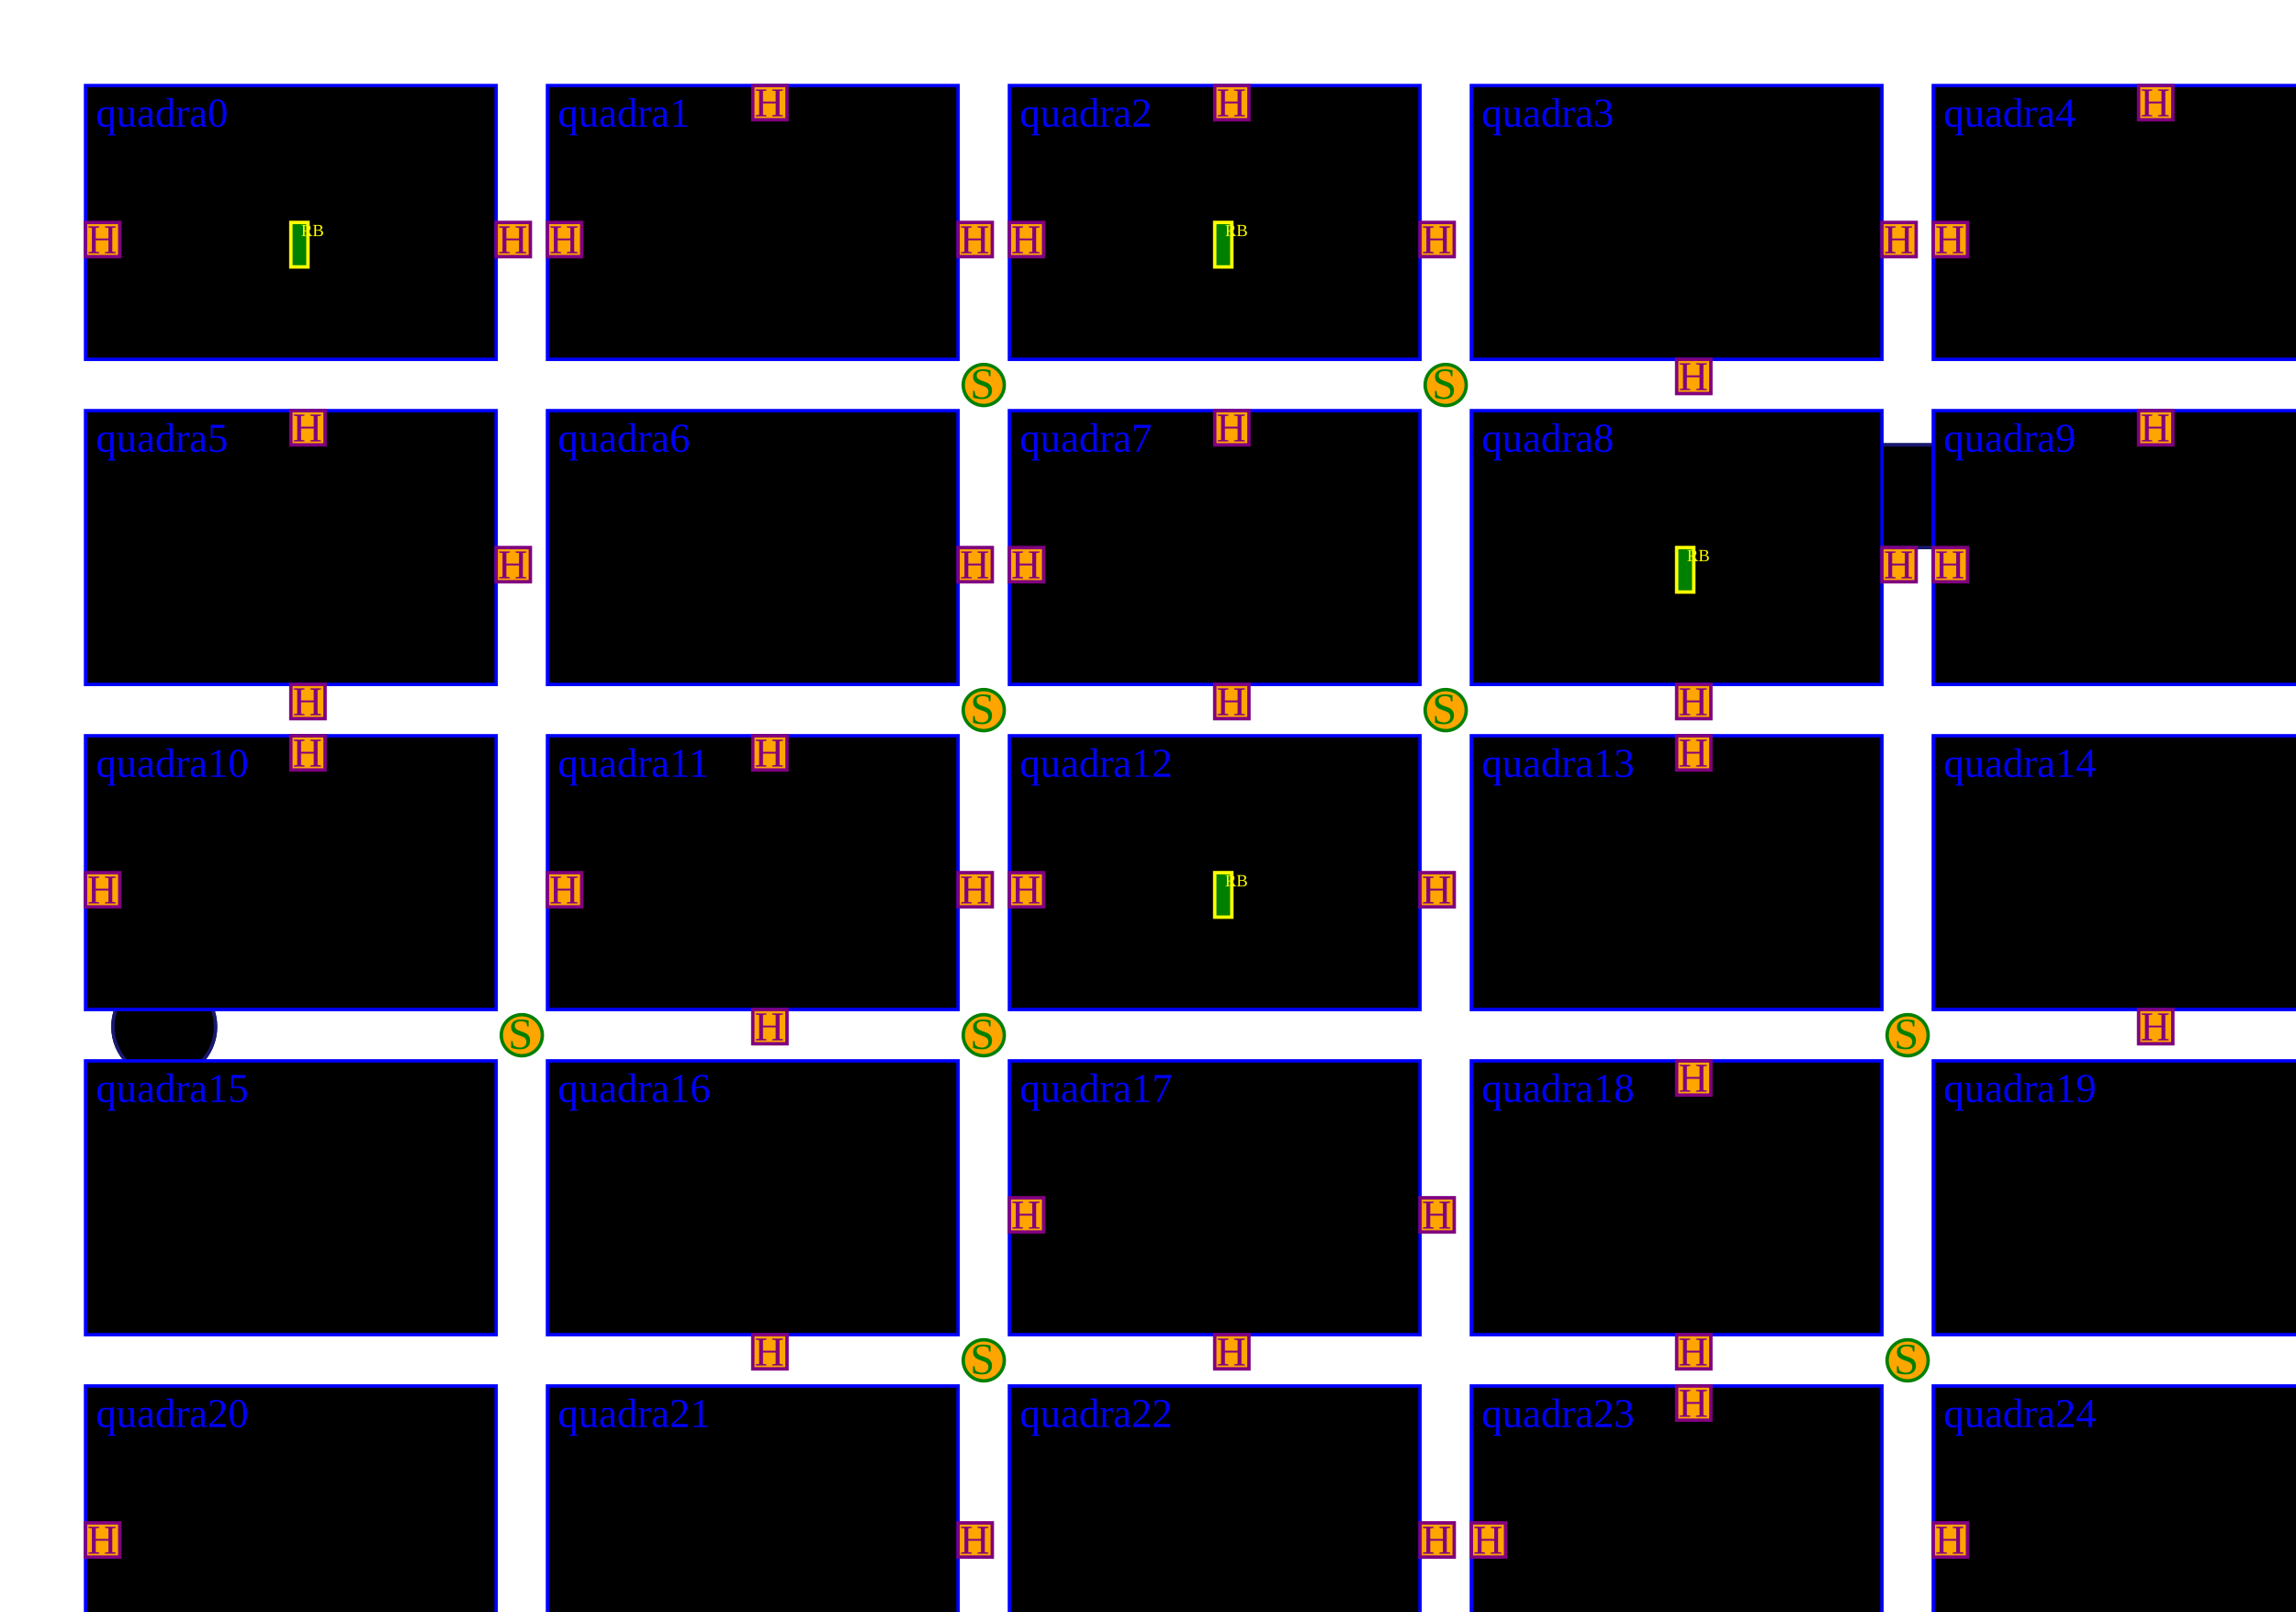
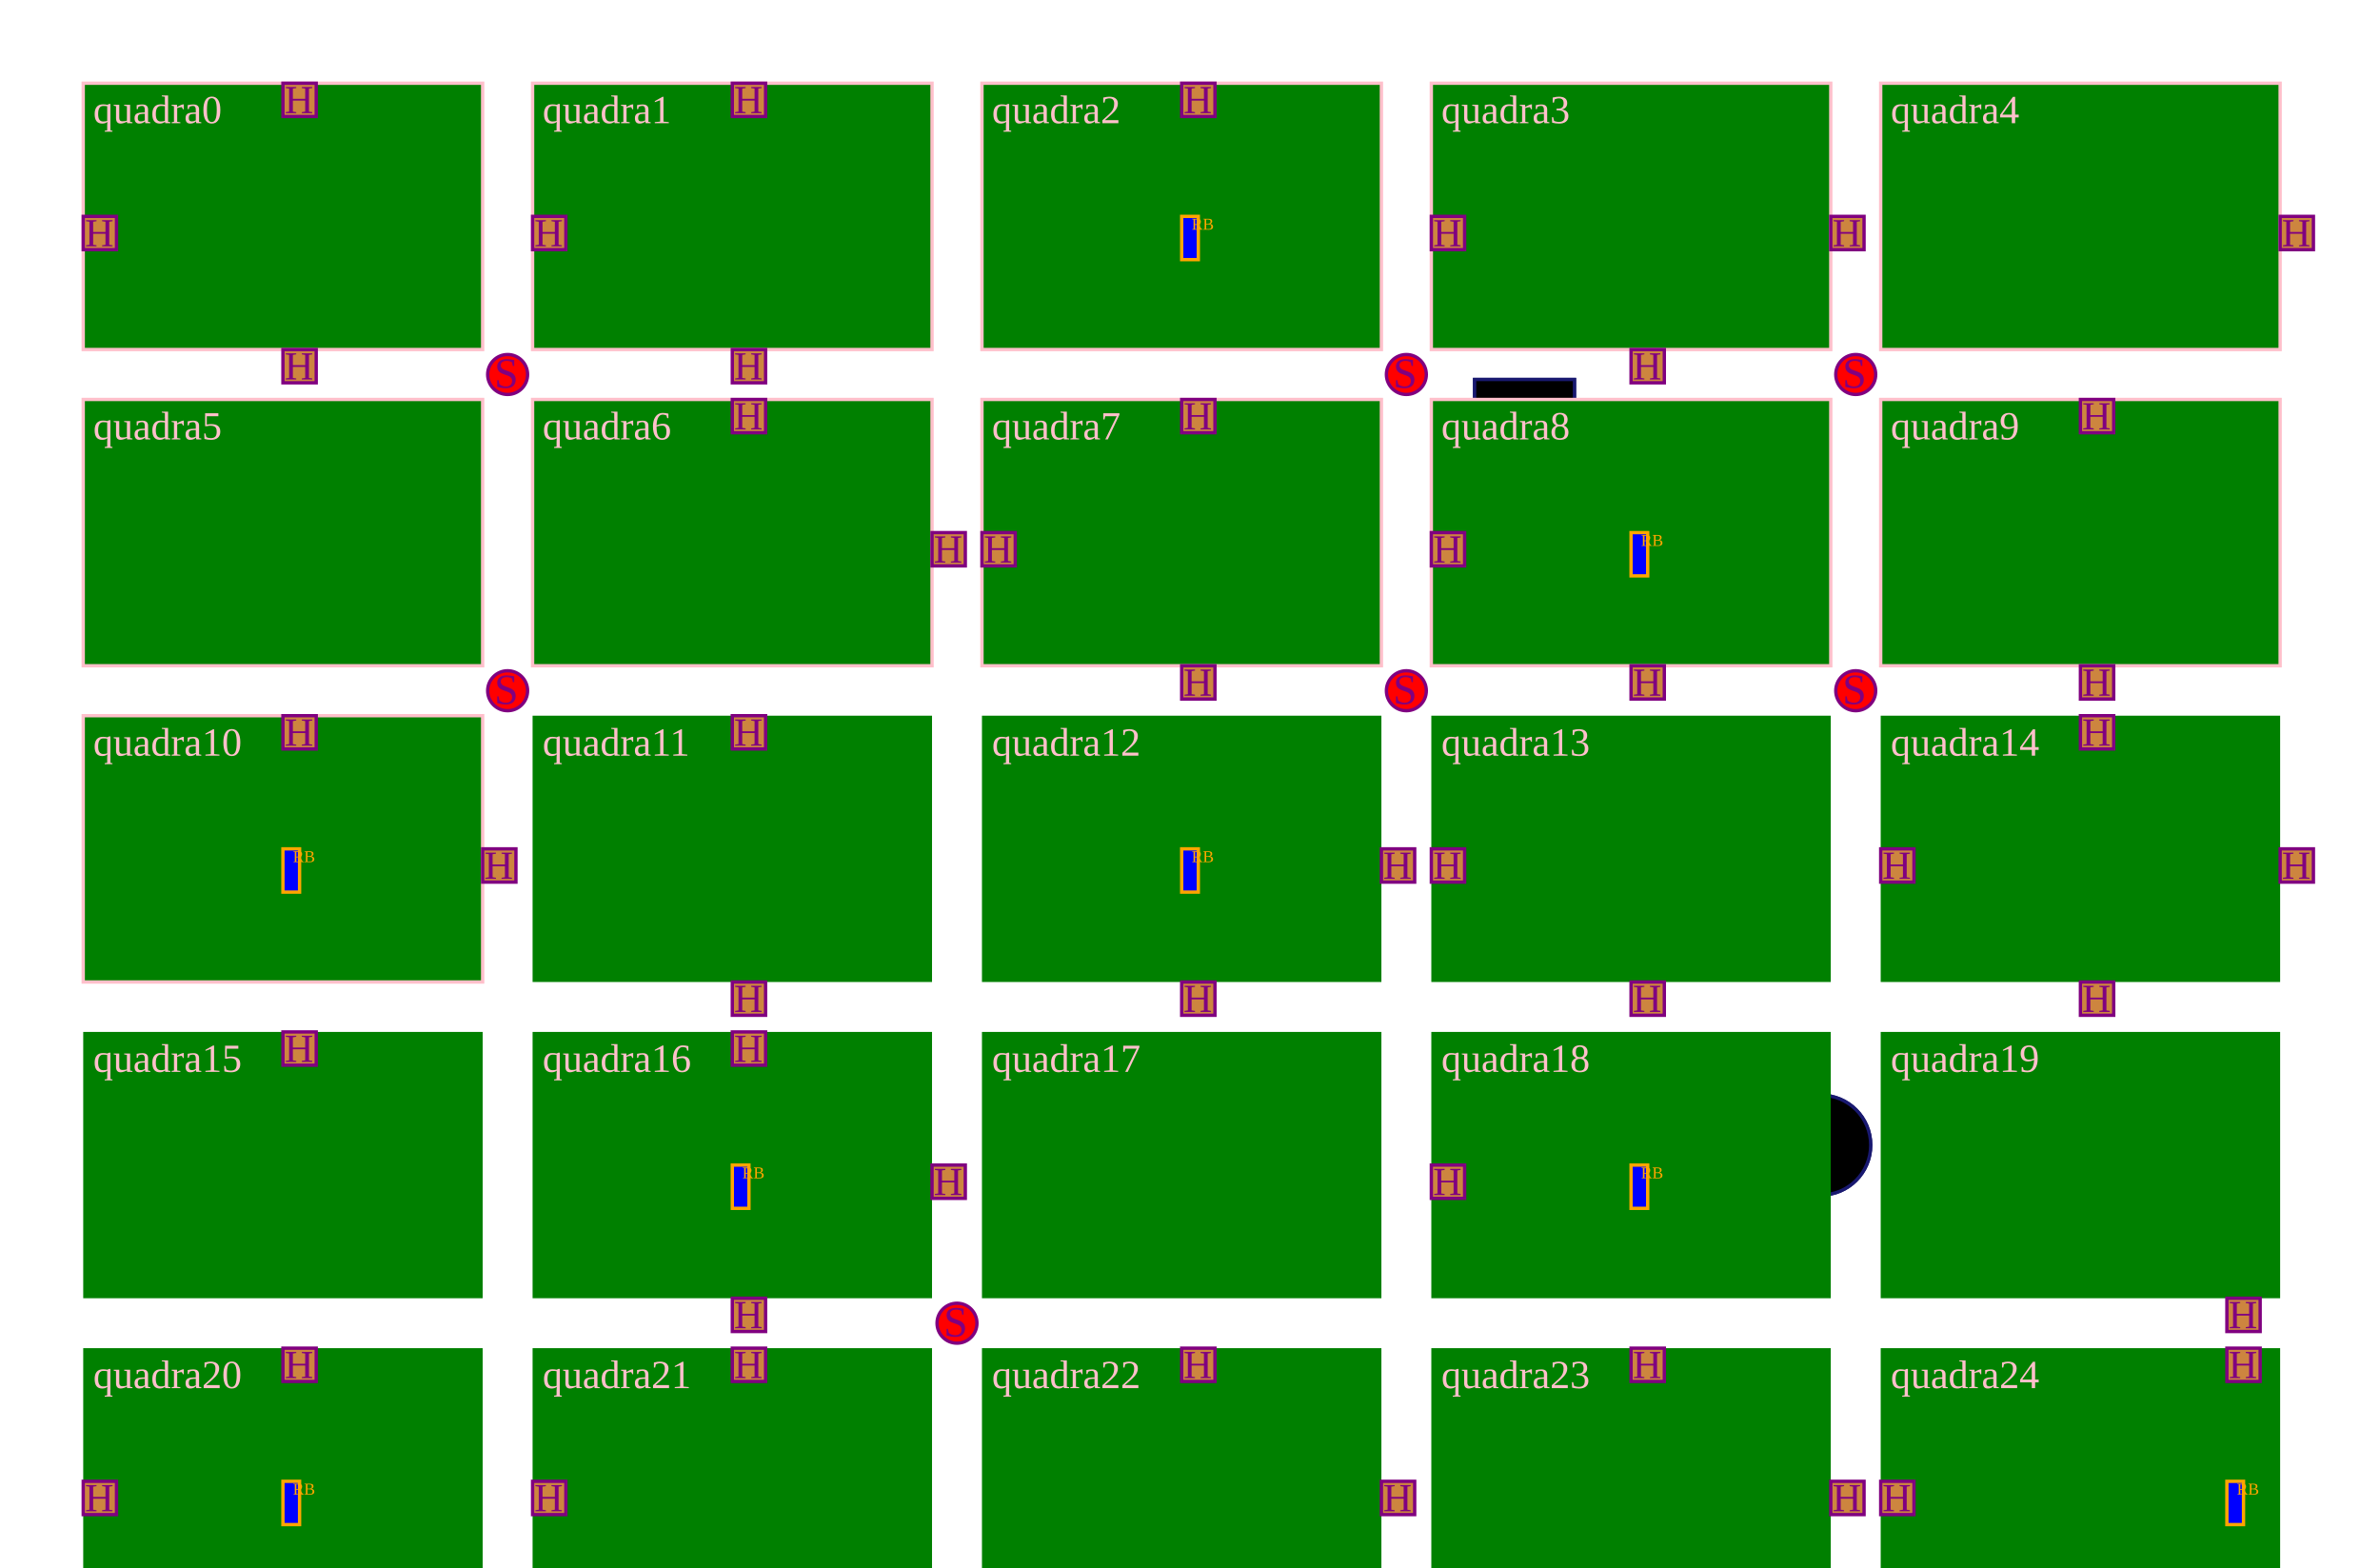
<svg>
-   <circle cx="48" cy="300" r="15" fill="black" stroke="midnightblue" stroke-width="1" />
-   <rect x="544" y="130" width="30" height="30" fill="black" stroke="midnightblue" stroke-width="1" />
-   <circle cx="48" cy="300" r="15" fill="black" stroke="midnightblue" stroke-width="1" />
-   <rect x="544" y="130" width="30" height="30" fill="black" stroke="midnightblue" stroke-width="1" />
-   <rect x="25" y="25" width="120" height="80" fill="black" stroke="blue" stroke-width="1" />
-   <text x="28" y="37" font-size="12" fill="blue"> quadra0 </text>
-   <rect x="160" y="25" width="120" height="80" fill="black" stroke="blue" stroke-width="1" />
-   <text x="163" y="37" font-size="12" fill="blue"> quadra1 </text>
-   <rect x="295" y="25" width="120" height="80" fill="black" stroke="blue" stroke-width="1" />
-   <text x="298" y="37" font-size="12" fill="blue"> quadra2 </text>
-   <rect x="430" y="25" width="120" height="80" fill="black" stroke="blue" stroke-width="1" />
-   <text x="433" y="37" font-size="12" fill="blue"> quadra3 </text>
-   <rect x="565" y="25" width="120" height="80" fill="black" stroke="blue" stroke-width="1" />
-   <text x="568" y="37" font-size="12" fill="blue"> quadra4 </text>
-   <rect x="25" y="120" width="120" height="80" fill="black" stroke="blue" stroke-width="1" />
-   <text x="28" y="132" font-size="12" fill="blue"> quadra5 </text>
-   <rect x="160" y="120" width="120" height="80" fill="black" stroke="blue" stroke-width="1" />
-   <text x="163" y="132" font-size="12" fill="blue"> quadra6 </text>
-   <rect x="295" y="120" width="120" height="80" fill="black" stroke="blue" stroke-width="1" />
-   <text x="298" y="132" font-size="12" fill="blue"> quadra7 </text>
-   <rect x="430" y="120" width="120" height="80" fill="black" stroke="blue" stroke-width="1" />
-   <text x="433" y="132" font-size="12" fill="blue"> quadra8 </text>
-   <rect x="565" y="120" width="120" height="80" fill="black" stroke="blue" stroke-width="1" />
-   <text x="568" y="132" font-size="12" fill="blue"> quadra9 </text>
-   <rect x="25" y="215" width="120" height="80" fill="black" stroke="blue" stroke-width="1" />
-   <text x="28" y="227" font-size="12" fill="blue"> quadra10 </text>
-   <rect x="160" y="215" width="120" height="80" fill="black" stroke="blue" stroke-width="1" />
-   <text x="163" y="227" font-size="12" fill="blue"> quadra11 </text>
-   <rect x="295" y="215" width="120" height="80" fill="black" stroke="blue" stroke-width="1" />
-   <text x="298" y="227" font-size="12" fill="blue"> quadra12 </text>
-   <rect x="430" y="215" width="120" height="80" fill="black" stroke="blue" stroke-width="1" />
-   <text x="433" y="227" font-size="12" fill="blue"> quadra13 </text>
-   <rect x="565" y="215" width="120" height="80" fill="black" stroke="blue" stroke-width="1" />
-   <text x="568" y="227" font-size="12" fill="blue"> quadra14 </text>
-   <rect x="25" y="310" width="120" height="80" fill="black" stroke="blue" stroke-width="1" />
-   <text x="28" y="322" font-size="12" fill="blue"> quadra15 </text>
-   <rect x="160" y="310" width="120" height="80" fill="black" stroke="blue" stroke-width="1" />
-   <text x="163" y="322" font-size="12" fill="blue"> quadra16 </text>
-   <rect x="295" y="310" width="120" height="80" fill="black" stroke="blue" stroke-width="1" />
-   <text x="298" y="322" font-size="12" fill="blue"> quadra17 </text>
-   <rect x="430" y="310" width="120" height="80" fill="black" stroke="blue" stroke-width="1" />
-   <text x="433" y="322" font-size="12" fill="blue"> quadra18 </text>
-   <rect x="565" y="310" width="120" height="80" fill="black" stroke="blue" stroke-width="1" />
-   <text x="568" y="322" font-size="12" fill="blue"> quadra19 </text>
-   <rect x="25" y="405" width="120" height="80" fill="black" stroke="blue" stroke-width="1" />
-   <text x="28" y="417" font-size="12" fill="blue"> quadra20 </text>
-   <rect x="160" y="405" width="120" height="80" fill="black" stroke="blue" stroke-width="1" />
-   <text x="163" y="417" font-size="12" fill="blue"> quadra21 </text>
-   <rect x="295" y="405" width="120" height="80" fill="black" stroke="blue" stroke-width="1" />
-   <text x="298" y="417" font-size="12" fill="blue"> quadra22 </text>
-   <rect x="430" y="405" width="120" height="80" fill="black" stroke="blue" stroke-width="1" />
-   <text x="433" y="417" font-size="12" fill="blue"> quadra23 </text>
-   <rect x="565" y="405" width="120" height="80" fill="black" stroke="blue" stroke-width="1" />
-   <text x="568" y="417" font-size="12" fill="blue"> quadra24 </text>
-   <rect x="145" y="65" width="10" height="10" fill="orange" stroke="purple" stroke-width="1" />
-   <text x="145.5" y="74" font-size="12" fill="purple"> H </text>
-   <rect x="25" y="65" width="10" height="10" fill="orange" stroke="purple" stroke-width="1" />
+   <circle cx="547" cy="344" r="15" fill="black" stroke="midnightblue" stroke-width="1" />
+   <rect x="443" y="114" width="30" height="30" fill="black" stroke="midnightblue" stroke-width="1" />
+   <circle cx="547" cy="344" r="15" fill="black" stroke="midnightblue" stroke-width="1" />
+   <rect x="443" y="114" width="30" height="30" fill="black" stroke="midnightblue" stroke-width="1" />
+   <rect x="25" y="25" width="120" height="80" fill="green" stroke="pink" stroke-width="1" />
+   <text x="28" y="37" font-size="12" fill="pink"> quadra0 </text>
+   <rect x="160" y="25" width="120" height="80" fill="green" stroke="pink" stroke-width="" />
+   <text x="163" y="37" font-size="12" fill="pink"> quadra1 </text>
+   <rect x="295" y="25" width="120" height="80" fill="green" stroke="pink" stroke-width="" />
+   <text x="298" y="37" font-size="12" fill="pink"> quadra2 </text>
+   <rect x="430" y="25" width="120" height="80" fill="green" stroke="pink" stroke-width="" />
+   <text x="433" y="37" font-size="12" fill="pink"> quadra3 </text>
+   <rect x="565" y="25" width="120" height="80" fill="green" stroke="pink" stroke-width="" />
+   <text x="568" y="37" font-size="12" fill="pink"> quadra4 </text>
+   <rect x="25" y="120" width="120" height="80" fill="green" stroke="pink" stroke-width="" />
+   <text x="28" y="132" font-size="12" fill="pink"> quadra5 </text>
+   <rect x="160" y="120" width="120" height="80" fill="green" stroke="pink" stroke-width="" />
+   <text x="163" y="132" font-size="12" fill="pink"> quadra6 </text>
+   <rect x="295" y="120" width="120" height="80" fill="green" stroke="pink" stroke-width="" />
+   <text x="298" y="132" font-size="12" fill="pink"> quadra7 </text>
+   <rect x="430" y="120" width="120" height="80" fill="green" stroke="pink" stroke-width="" />
+   <text x="433" y="132" font-size="12" fill="pink"> quadra8 </text>
+   <rect x="565" y="120" width="120" height="80" fill="green" stroke="pink" stroke-width="" />
+   <text x="568" y="132" font-size="12" fill="pink"> quadra9 </text>
+   <rect x="25" y="215" width="120" height="80" fill="green" stroke="pink" stroke-width="" />
+   <text x="28" y="227" font-size="12" fill="pink"> quadra10 </text>
+   <rect x="160" y="215" width="120" height="80" fill="green" stroke="pink" stroke-width="0" />
+   <text x="163" y="227" font-size="12" fill="pink"> quadra11 </text>
+   <rect x="295" y="215" width="120" height="80" fill="green" stroke="pink" stroke-width="0" />
+   <text x="298" y="227" font-size="12" fill="pink"> quadra12 </text>
+   <rect x="430" y="215" width="120" height="80" fill="green" stroke="pink" stroke-width="0" />
+   <text x="433" y="227" font-size="12" fill="pink"> quadra13 </text>
+   <rect x="565" y="215" width="120" height="80" fill="green" stroke="pink" stroke-width="0" />
+   <text x="568" y="227" font-size="12" fill="pink"> quadra14 </text>
+   <rect x="25" y="310" width="120" height="80" fill="green" stroke="pink" stroke-width="0" />
+   <text x="28" y="322" font-size="12" fill="pink"> quadra15 </text>
+   <rect x="160" y="310" width="120" height="80" fill="green" stroke="pink" stroke-width="0" />
+   <text x="163" y="322" font-size="12" fill="pink"> quadra16 </text>
+   <rect x="295" y="310" width="120" height="80" fill="green" stroke="pink" stroke-width="0" />
+   <text x="298" y="322" font-size="12" fill="pink"> quadra17 </text>
+   <rect x="430" y="310" width="120" height="80" fill="green" stroke="pink" stroke-width="0" />
+   <text x="433" y="322" font-size="12" fill="pink"> quadra18 </text>
+   <rect x="565" y="310" width="120" height="80" fill="green" stroke="pink" stroke-width="0" />
+   <text x="568" y="322" font-size="12" fill="pink"> quadra19 </text>
+   <rect x="25" y="405" width="120" height="80" fill="green" stroke="pink" stroke-width="0" />
+   <text x="28" y="417" font-size="12" fill="pink"> quadra20 </text>
+   <rect x="160" y="405" width="120" height="80" fill="green" stroke="pink" stroke-width="0" />
+   <text x="163" y="417" font-size="12" fill="pink"> quadra21 </text>
+   <rect x="295" y="405" width="120" height="80" fill="green" stroke="pink" stroke-width="0" />
+   <text x="298" y="417" font-size="12" fill="pink"> quadra22 </text>
+   <rect x="430" y="405" width="120" height="80" fill="green" stroke="pink" stroke-width="0" />
+   <text x="433" y="417" font-size="12" fill="pink"> quadra23 </text>
+   <rect x="565" y="405" width="120" height="80" fill="green" stroke="pink" stroke-width="0" />
+   <text x="568" y="417" font-size="12" fill="pink"> quadra24 </text>
+   <rect x="85" y="25" width="10" height="10" fill="peru" stroke="purple" stroke-width="1" />
+   <text x="85.5" y="34" font-size="12" fill="purple"> H </text>
+   <rect x="85" y="105" width="10" height="10" fill="peru" stroke="purple" stroke-width="1" />
+   <text x="85.5" y="114" font-size="12" fill="purple"> H </text>
+   <rect x="25" y="65" width="10" height="10" fill="peru" stroke="purple" stroke-width="1" />
  <text x="25.5" y="74" font-size="12" fill="purple"> H </text>
-   <rect x="220" y="25" width="10" height="10" fill="orange" stroke="purple" stroke-width="1" />
+   <rect x="220" y="25" width="10" height="10" fill="peru" stroke="purple" stroke-width="1" />
  <text x="220.5" y="34" font-size="12" fill="purple"> H </text>
-   <rect x="280" y="65" width="10" height="10" fill="orange" stroke="purple" stroke-width="1" />
-   <text x="280.5" y="74" font-size="12" fill="purple"> H </text>
-   <rect x="160" y="65" width="10" height="10" fill="orange" stroke="purple" stroke-width="1" />
+   <rect x="220" y="105" width="10" height="10" fill="peru" stroke="purple" stroke-width="1" />
+   <text x="220.5" y="114" font-size="12" fill="purple"> H </text>
+   <rect x="160" y="65" width="10" height="10" fill="peru" stroke="purple" stroke-width="1" />
  <text x="160.5" y="74" font-size="12" fill="purple"> H </text>
-   <rect x="355" y="25" width="10" height="10" fill="orange" stroke="purple" stroke-width="1" />
+   <rect x="355" y="25" width="10" height="10" fill="peru" stroke="purple" stroke-width="1" />
  <text x="355.5" y="34" font-size="12" fill="purple"> H </text>
-   <rect x="415" y="65" width="10" height="10" fill="orange" stroke="purple" stroke-width="1" />
-   <text x="415.5" y="74" font-size="12" fill="purple"> H </text>
-   <rect x="295" y="65" width="10" height="10" fill="orange" stroke="purple" stroke-width="1" />
-   <text x="295.5" y="74" font-size="12" fill="purple"> H </text>
-   <rect x="550" y="65" width="10" height="10" fill="orange" stroke="purple" stroke-width="1" />
+   <rect x="550" y="65" width="10" height="10" fill="peru" stroke="purple" stroke-width="1" />
  <text x="550.5" y="74" font-size="12" fill="purple"> H </text>
-   <rect x="490" y="105" width="10" height="10" fill="orange" stroke="purple" stroke-width="1" />
+   <rect x="490" y="105" width="10" height="10" fill="peru" stroke="purple" stroke-width="1" />
  <text x="490.5" y="114" font-size="12" fill="purple"> H </text>
-   <rect x="625" y="25" width="10" height="10" fill="orange" stroke="purple" stroke-width="1" />
-   <text x="625.5" y="34" font-size="12" fill="purple"> H </text>
-   <rect x="685" y="65" width="10" height="10" fill="orange" stroke="purple" stroke-width="1" />
+   <rect x="430" y="65" width="10" height="10" fill="peru" stroke="purple" stroke-width="1" />
+   <text x="430.5" y="74" font-size="12" fill="purple"> H </text>
+   <rect x="685" y="65" width="10" height="10" fill="peru" stroke="purple" stroke-width="1" />
  <text x="685.5" y="74" font-size="12" fill="purple"> H </text>
-   <rect x="565" y="65" width="10" height="10" fill="orange" stroke="purple" stroke-width="1" />
-   <text x="565.5" y="74" font-size="12" fill="purple"> H </text>
-   <rect x="85" y="120" width="10" height="10" fill="orange" stroke="purple" stroke-width="1" />
-   <text x="85.5" y="129" font-size="12" fill="purple"> H </text>
-   <rect x="145" y="160" width="10" height="10" fill="orange" stroke="purple" stroke-width="1" />
-   <text x="145.5" y="169" font-size="12" fill="purple"> H </text>
-   <rect x="85" y="200" width="10" height="10" fill="orange" stroke="purple" stroke-width="1" />
-   <text x="85.5" y="209" font-size="12" fill="purple"> H </text>
-   <rect x="280" y="160" width="10" height="10" fill="orange" stroke="purple" stroke-width="1" />
+   <rect x="220" y="120" width="10" height="10" fill="peru" stroke="purple" stroke-width="1" />
+   <text x="220.5" y="129" font-size="12" fill="purple"> H </text>
+   <rect x="280" y="160" width="10" height="10" fill="peru" stroke="purple" stroke-width="1" />
  <text x="280.5" y="169" font-size="12" fill="purple"> H </text>
-   <rect x="355" y="120" width="10" height="10" fill="orange" stroke="purple" stroke-width="1" />
+   <rect x="355" y="120" width="10" height="10" fill="peru" stroke="purple" stroke-width="1" />
  <text x="355.5" y="129" font-size="12" fill="purple"> H </text>
-   <rect x="355" y="200" width="10" height="10" fill="orange" stroke="purple" stroke-width="1" />
+   <rect x="355" y="200" width="10" height="10" fill="peru" stroke="purple" stroke-width="1" />
  <text x="355.5" y="209" font-size="12" fill="purple"> H </text>
-   <rect x="295" y="160" width="10" height="10" fill="orange" stroke="purple" stroke-width="1" />
+   <rect x="295" y="160" width="10" height="10" fill="peru" stroke="purple" stroke-width="1" />
  <text x="295.5" y="169" font-size="12" fill="purple"> H </text>
-   <rect x="550" y="160" width="10" height="10" fill="orange" stroke="purple" stroke-width="1" />
-   <text x="550.5" y="169" font-size="12" fill="purple"> H </text>
-   <rect x="490" y="200" width="10" height="10" fill="orange" stroke="purple" stroke-width="1" />
+   <rect x="490" y="200" width="10" height="10" fill="peru" stroke="purple" stroke-width="1" />
  <text x="490.5" y="209" font-size="12" fill="purple"> H </text>
-   <rect x="625" y="120" width="10" height="10" fill="orange" stroke="purple" stroke-width="1" />
+   <rect x="430" y="160" width="10" height="10" fill="peru" stroke="purple" stroke-width="1" />
+   <text x="430.5" y="169" font-size="12" fill="purple"> H </text>
+   <rect x="625" y="120" width="10" height="10" fill="peru" stroke="purple" stroke-width="1" />
  <text x="625.5" y="129" font-size="12" fill="purple"> H </text>
-   <rect x="565" y="160" width="10" height="10" fill="orange" stroke="purple" stroke-width="1" />
-   <text x="565.5" y="169" font-size="12" fill="purple"> H </text>
-   <rect x="85" y="215" width="10" height="10" fill="orange" stroke="purple" stroke-width="1" />
+   <rect x="625" y="200" width="10" height="10" fill="peru" stroke="purple" stroke-width="1" />
+   <text x="625.5" y="209" font-size="12" fill="purple"> H </text>
+   <rect x="85" y="215" width="10" height="10" fill="peru" stroke="purple" stroke-width="1" />
  <text x="85.5" y="224" font-size="12" fill="purple"> H </text>
-   <rect x="25" y="255" width="10" height="10" fill="orange" stroke="purple" stroke-width="1" />
-   <text x="25.5" y="264" font-size="12" fill="purple"> H </text>
-   <rect x="220" y="215" width="10" height="10" fill="orange" stroke="purple" stroke-width="1" />
+   <rect x="145" y="255" width="10" height="10" fill="peru" stroke="purple" stroke-width="1" />
+   <text x="145.5" y="264" font-size="12" fill="purple"> H </text>
+   <rect x="220" y="215" width="10" height="10" fill="peru" stroke="purple" stroke-width="1" />
  <text x="220.5" y="224" font-size="12" fill="purple"> H </text>
-   <rect x="280" y="255" width="10" height="10" fill="orange" stroke="purple" stroke-width="1" />
-   <text x="280.5" y="264" font-size="12" fill="purple"> H </text>
-   <rect x="220" y="295" width="10" height="10" fill="orange" stroke="purple" stroke-width="1" />
+   <rect x="220" y="295" width="10" height="10" fill="peru" stroke="purple" stroke-width="1" />
  <text x="220.5" y="304" font-size="12" fill="purple"> H </text>
-   <rect x="160" y="255" width="10" height="10" fill="orange" stroke="purple" stroke-width="1" />
-   <text x="160.5" y="264" font-size="12" fill="purple"> H </text>
-   <rect x="415" y="255" width="10" height="10" fill="orange" stroke="purple" stroke-width="1" />
+   <rect x="415" y="255" width="10" height="10" fill="peru" stroke="purple" stroke-width="1" />
  <text x="415.5" y="264" font-size="12" fill="purple"> H </text>
-   <rect x="295" y="255" width="10" height="10" fill="orange" stroke="purple" stroke-width="1" />
-   <text x="295.5" y="264" font-size="12" fill="purple"> H </text>
-   <rect x="490" y="215" width="10" height="10" fill="orange" stroke="purple" stroke-width="1" />
-   <text x="490.5" y="224" font-size="12" fill="purple"> H </text>
-   <rect x="625" y="295" width="10" height="10" fill="orange" stroke="purple" stroke-width="1" />
+   <rect x="355" y="295" width="10" height="10" fill="peru" stroke="purple" stroke-width="1" />
+   <text x="355.5" y="304" font-size="12" fill="purple"> H </text>
+   <rect x="490" y="295" width="10" height="10" fill="peru" stroke="purple" stroke-width="1" />
+   <text x="490.5" y="304" font-size="12" fill="purple"> H </text>
+   <rect x="430" y="255" width="10" height="10" fill="peru" stroke="purple" stroke-width="1" />
+   <text x="430.5" y="264" font-size="12" fill="purple"> H </text>
+   <rect x="625" y="215" width="10" height="10" fill="peru" stroke="purple" stroke-width="1" />
+   <text x="625.5" y="224" font-size="12" fill="purple"> H </text>
+   <rect x="685" y="255" width="10" height="10" fill="peru" stroke="purple" stroke-width="1" />
+   <text x="685.5" y="264" font-size="12" fill="purple"> H </text>
+   <rect x="625" y="295" width="10" height="10" fill="peru" stroke="purple" stroke-width="1" />
  <text x="625.5" y="304" font-size="12" fill="purple"> H </text>
-   <rect x="220" y="390" width="10" height="10" fill="orange" stroke="purple" stroke-width="1" />
+   <rect x="565" y="255" width="10" height="10" fill="peru" stroke="purple" stroke-width="1" />
+   <text x="565.5" y="264" font-size="12" fill="purple"> H </text>
+   <rect x="85" y="310" width="10" height="10" fill="peru" stroke="purple" stroke-width="1" />
+   <text x="85.5" y="319" font-size="12" fill="purple"> H </text>
+   <rect x="220" y="310" width="10" height="10" fill="peru" stroke="purple" stroke-width="1" />
+   <text x="220.5" y="319" font-size="12" fill="purple"> H </text>
+   <rect x="280" y="350" width="10" height="10" fill="peru" stroke="purple" stroke-width="1" />
+   <text x="280.5" y="359" font-size="12" fill="purple"> H </text>
+   <rect x="220" y="390" width="10" height="10" fill="peru" stroke="purple" stroke-width="1" />
  <text x="220.5" y="399" font-size="12" fill="purple"> H </text>
-   <rect x="415" y="350" width="10" height="10" fill="orange" stroke="purple" stroke-width="1" />
-   <text x="415.5" y="359" font-size="12" fill="purple"> H </text>
-   <rect x="355" y="390" width="10" height="10" fill="orange" stroke="purple" stroke-width="1" />
-   <text x="355.5" y="399" font-size="12" fill="purple"> H </text>
-   <rect x="295" y="350" width="10" height="10" fill="orange" stroke="purple" stroke-width="1" />
-   <text x="295.5" y="359" font-size="12" fill="purple"> H </text>
-   <rect x="490" y="310" width="10" height="10" fill="orange" stroke="purple" stroke-width="1" />
-   <text x="490.5" y="319" font-size="12" fill="purple"> H </text>
-   <rect x="490" y="390" width="10" height="10" fill="orange" stroke="purple" stroke-width="1" />
-   <text x="490.5" y="399" font-size="12" fill="purple"> H </text>
-   <rect x="685" y="350" width="10" height="10" fill="orange" stroke="purple" stroke-width="1" />
-   <text x="685.5" y="359" font-size="12" fill="purple"> H </text>
-   <rect x="85" y="485" width="10" height="10" fill="orange" stroke="purple" stroke-width="1" />
+   <rect x="430" y="350" width="10" height="10" fill="peru" stroke="purple" stroke-width="1" />
+   <text x="430.5" y="359" font-size="12" fill="purple"> H </text>
+   <rect x="729" y="350" width="10" height="10" fill="peru" stroke="purple" stroke-width="1" />
+   <text x="729.5" y="359" font-size="12" fill="purple"> H </text>
+   <rect x="669" y="390" width="10" height="10" fill="peru" stroke="purple" stroke-width="1" />
+   <text x="669.5" y="399" font-size="12" fill="purple"> H </text>
+   <rect x="85" y="405" width="10" height="10" fill="peru" stroke="purple" stroke-width="1" />
+   <text x="85.5" y="414" font-size="12" fill="purple"> H </text>
+   <rect x="85" y="485" width="10" height="10" fill="peru" stroke="purple" stroke-width="1" />
  <text x="85.5" y="494" font-size="12" fill="purple"> H </text>
-   <rect x="25" y="445" width="10" height="10" fill="orange" stroke="purple" stroke-width="1" />
+   <rect x="25" y="445" width="10" height="10" fill="peru" stroke="purple" stroke-width="1" />
  <text x="25.5" y="454" font-size="12" fill="purple"> H </text>
-   <rect x="280" y="445" width="10" height="10" fill="orange" stroke="purple" stroke-width="1" />
-   <text x="280.5" y="454" font-size="12" fill="purple"> H </text>
-   <rect x="415" y="445" width="10" height="10" fill="orange" stroke="purple" stroke-width="1" />
+   <rect x="220" y="405" width="10" height="10" fill="peru" stroke="purple" stroke-width="1" />
+   <text x="220.5" y="414" font-size="12" fill="purple"> H </text>
+   <rect x="220" y="485" width="10" height="10" fill="peru" stroke="purple" stroke-width="1" />
+   <text x="220.5" y="494" font-size="12" fill="purple"> H </text>
+   <rect x="160" y="445" width="10" height="10" fill="peru" stroke="purple" stroke-width="1" />
+   <text x="160.5" y="454" font-size="12" fill="purple"> H </text>
+   <rect x="355" y="405" width="10" height="10" fill="peru" stroke="purple" stroke-width="1" />
+   <text x="355.5" y="414" font-size="12" fill="purple"> H </text>
+   <rect x="415" y="445" width="10" height="10" fill="peru" stroke="purple" stroke-width="1" />
  <text x="415.5" y="454" font-size="12" fill="purple"> H </text>
-   <rect x="490" y="405" width="10" height="10" fill="orange" stroke="purple" stroke-width="1" />
+   <rect x="490" y="405" width="10" height="10" fill="peru" stroke="purple" stroke-width="1" />
  <text x="490.5" y="414" font-size="12" fill="purple"> H </text>
-   <rect x="490" y="485" width="10" height="10" fill="orange" stroke="purple" stroke-width="1" />
+   <rect x="550" y="445" width="10" height="10" fill="peru" stroke="purple" stroke-width="1" />
+   <text x="550.5" y="454" font-size="12" fill="purple"> H </text>
+   <rect x="490" y="485" width="10" height="10" fill="peru" stroke="purple" stroke-width="1" />
  <text x="490.5" y="494" font-size="12" fill="purple"> H </text>
-   <rect x="430" y="445" width="10" height="10" fill="orange" stroke="purple" stroke-width="1" />
-   <text x="430.5" y="454" font-size="12" fill="purple"> H </text>
-   <rect x="565" y="445" width="10" height="10" fill="orange" stroke="purple" stroke-width="1" />
+   <rect x="669" y="405" width="10" height="10" fill="peru" stroke="purple" stroke-width="1" />
+   <text x="669.5" y="414" font-size="12" fill="purple"> H </text>
+   <rect x="729" y="445" width="10" height="10" fill="peru" stroke="purple" stroke-width="1" />
+   <text x="729.5" y="454" font-size="12" fill="purple"> H </text>
+   <rect x="669" y="485" width="10" height="10" fill="peru" stroke="purple" stroke-width="1" />
+   <text x="669.5" y="494" font-size="12" fill="purple"> H </text>
+   <rect x="565" y="445" width="10" height="10" fill="peru" stroke="purple" stroke-width="1" />
  <text x="565.5" y="454" font-size="12" fill="purple"> H </text>
-   <circle cx="287.5" cy="112.5" r="6" fill="orange" stroke="green" stroke-width="1" />
-   <text x="283.5" y="116.5" font-size="13" fill="green"> S </text>
-   <circle cx="422.5" cy="112.5" r="6" fill="orange" stroke="green" stroke-width="1" />
-   <text x="418.5" y="116.5" font-size="13" fill="green"> S </text>
-   <circle cx="287.5" cy="207.5" r="6" fill="orange" stroke="green" stroke-width="1" />
-   <text x="283.5" y="211.5" font-size="13" fill="green"> S </text>
-   <circle cx="422.5" cy="207.5" r="6" fill="orange" stroke="green" stroke-width="1" />
-   <text x="418.5" y="211.5" font-size="13" fill="green"> S </text>
-   <circle cx="152.5" cy="302.5" r="6" fill="orange" stroke="green" stroke-width="1" />
-   <text x="148.5" y="306.5" font-size="13" fill="green"> S </text>
-   <circle cx="287.5" cy="302.5" r="6" fill="orange" stroke="green" stroke-width="1" />
-   <text x="283.5" y="306.5" font-size="13" fill="green"> S </text>
-   <circle cx="557.5" cy="302.5" r="6" fill="orange" stroke="green" stroke-width="1" />
-   <text x="553.5" y="306.5" font-size="13" fill="green"> S </text>
-   <circle cx="287.5" cy="397.5" r="6" fill="orange" stroke="green" stroke-width="1" />
-   <text x="283.5" y="401.5" font-size="13" fill="green"> S </text>
-   <circle cx="557.5" cy="397.5" r="6" fill="orange" stroke="green" stroke-width="1" />
-   <text x="553.5" y="401.5" font-size="13" fill="green"> S </text>
-   <rect x="85" y="65" width="5" height="13" fill="green" stroke="yellow" stroke-width="1" />
-   <text x="88" y="69" font-size="5" fill="yellow"> RB </text>
-   <rect x="355" y="65" width="5" height="13" fill="green" stroke="yellow" stroke-width="1" />
-   <text x="358" y="69" font-size="5" fill="yellow"> RB </text>
-   <rect x="490" y="160" width="5" height="13" fill="green" stroke="yellow" stroke-width="1" />
-   <text x="493" y="164" font-size="5" fill="yellow"> RB </text>
-   <rect x="355" y="255" width="5" height="13" fill="green" stroke="yellow" stroke-width="1" />
-   <text x="358" y="259" font-size="5" fill="yellow"> RB </text>
+   <circle cx="152.5" cy="112.5" r="6" fill="red" stroke="purple" stroke-width="1" />
+   <text x="148.5" y="116.5" font-size="13" fill="purple"> S </text>
+   <circle cx="422.5" cy="112.5" r="6" fill="red" stroke="purple" stroke-width="1" />
+   <text x="418.5" y="116.5" font-size="13" fill="purple"> S </text>
+   <circle cx="557.5" cy="112.5" r="6" fill="red" stroke="purple" stroke-width="1" />
+   <text x="553.5" y="116.5" font-size="13" fill="purple"> S </text>
+   <circle cx="152.5" cy="207.5" r="6" fill="red" stroke="purple" stroke-width="1" />
+   <text x="148.5" y="211.5" font-size="13" fill="purple"> S </text>
+   <circle cx="422.5" cy="207.5" r="6" fill="red" stroke="purple" stroke-width="1" />
+   <text x="418.5" y="211.5" font-size="13" fill="purple"> S </text>
+   <circle cx="557.5" cy="207.5" r="6" fill="red" stroke="purple" stroke-width="1" />
+   <text x="553.5" y="211.5" font-size="13" fill="purple"> S </text>
+   <circle cx="287.5" cy="397.5" r="6" fill="red" stroke="purple" stroke-width="1" />
+   <text x="283.5" y="401.5" font-size="13" fill="purple"> S </text>
+   <rect x="355" y="65" width="5" height="13" fill="blue" stroke="orange" stroke-width="1" />
+   <text x="358" y="69" font-size="5" fill="orange"> RB </text>
+   <rect x="490" y="160" width="5" height="13" fill="blue" stroke="orange" stroke-width="1" />
+   <text x="493" y="164" font-size="5" fill="orange"> RB </text>
+   <rect x="85" y="255" width="5" height="13" fill="blue" stroke="orange" stroke-width="1" />
+   <text x="88" y="259" font-size="5" fill="orange"> RB </text>
+   <rect x="355" y="255" width="5" height="13" fill="blue" stroke="orange" stroke-width="1" />
+   <text x="358" y="259" font-size="5" fill="orange"> RB </text>
+   <rect x="220" y="350" width="5" height="13" fill="blue" stroke="orange" stroke-width="1" />
+   <text x="223" y="354" font-size="5" fill="orange"> RB </text>
+   <rect x="490" y="350" width="5" height="13" fill="blue" stroke="orange" stroke-width="1" />
+   <text x="493" y="354" font-size="5" fill="orange"> RB </text>
+   <rect x="85" y="445" width="5" height="13" fill="blue" stroke="orange" stroke-width="1" />
+   <text x="88" y="449" font-size="5" fill="orange"> RB </text>
+   <rect x="669" y="445" width="5" height="13" fill="blue" stroke="orange" stroke-width="1" />
+   <text x="672" y="449" font-size="5" fill="orange"> RB </text>
</svg>
